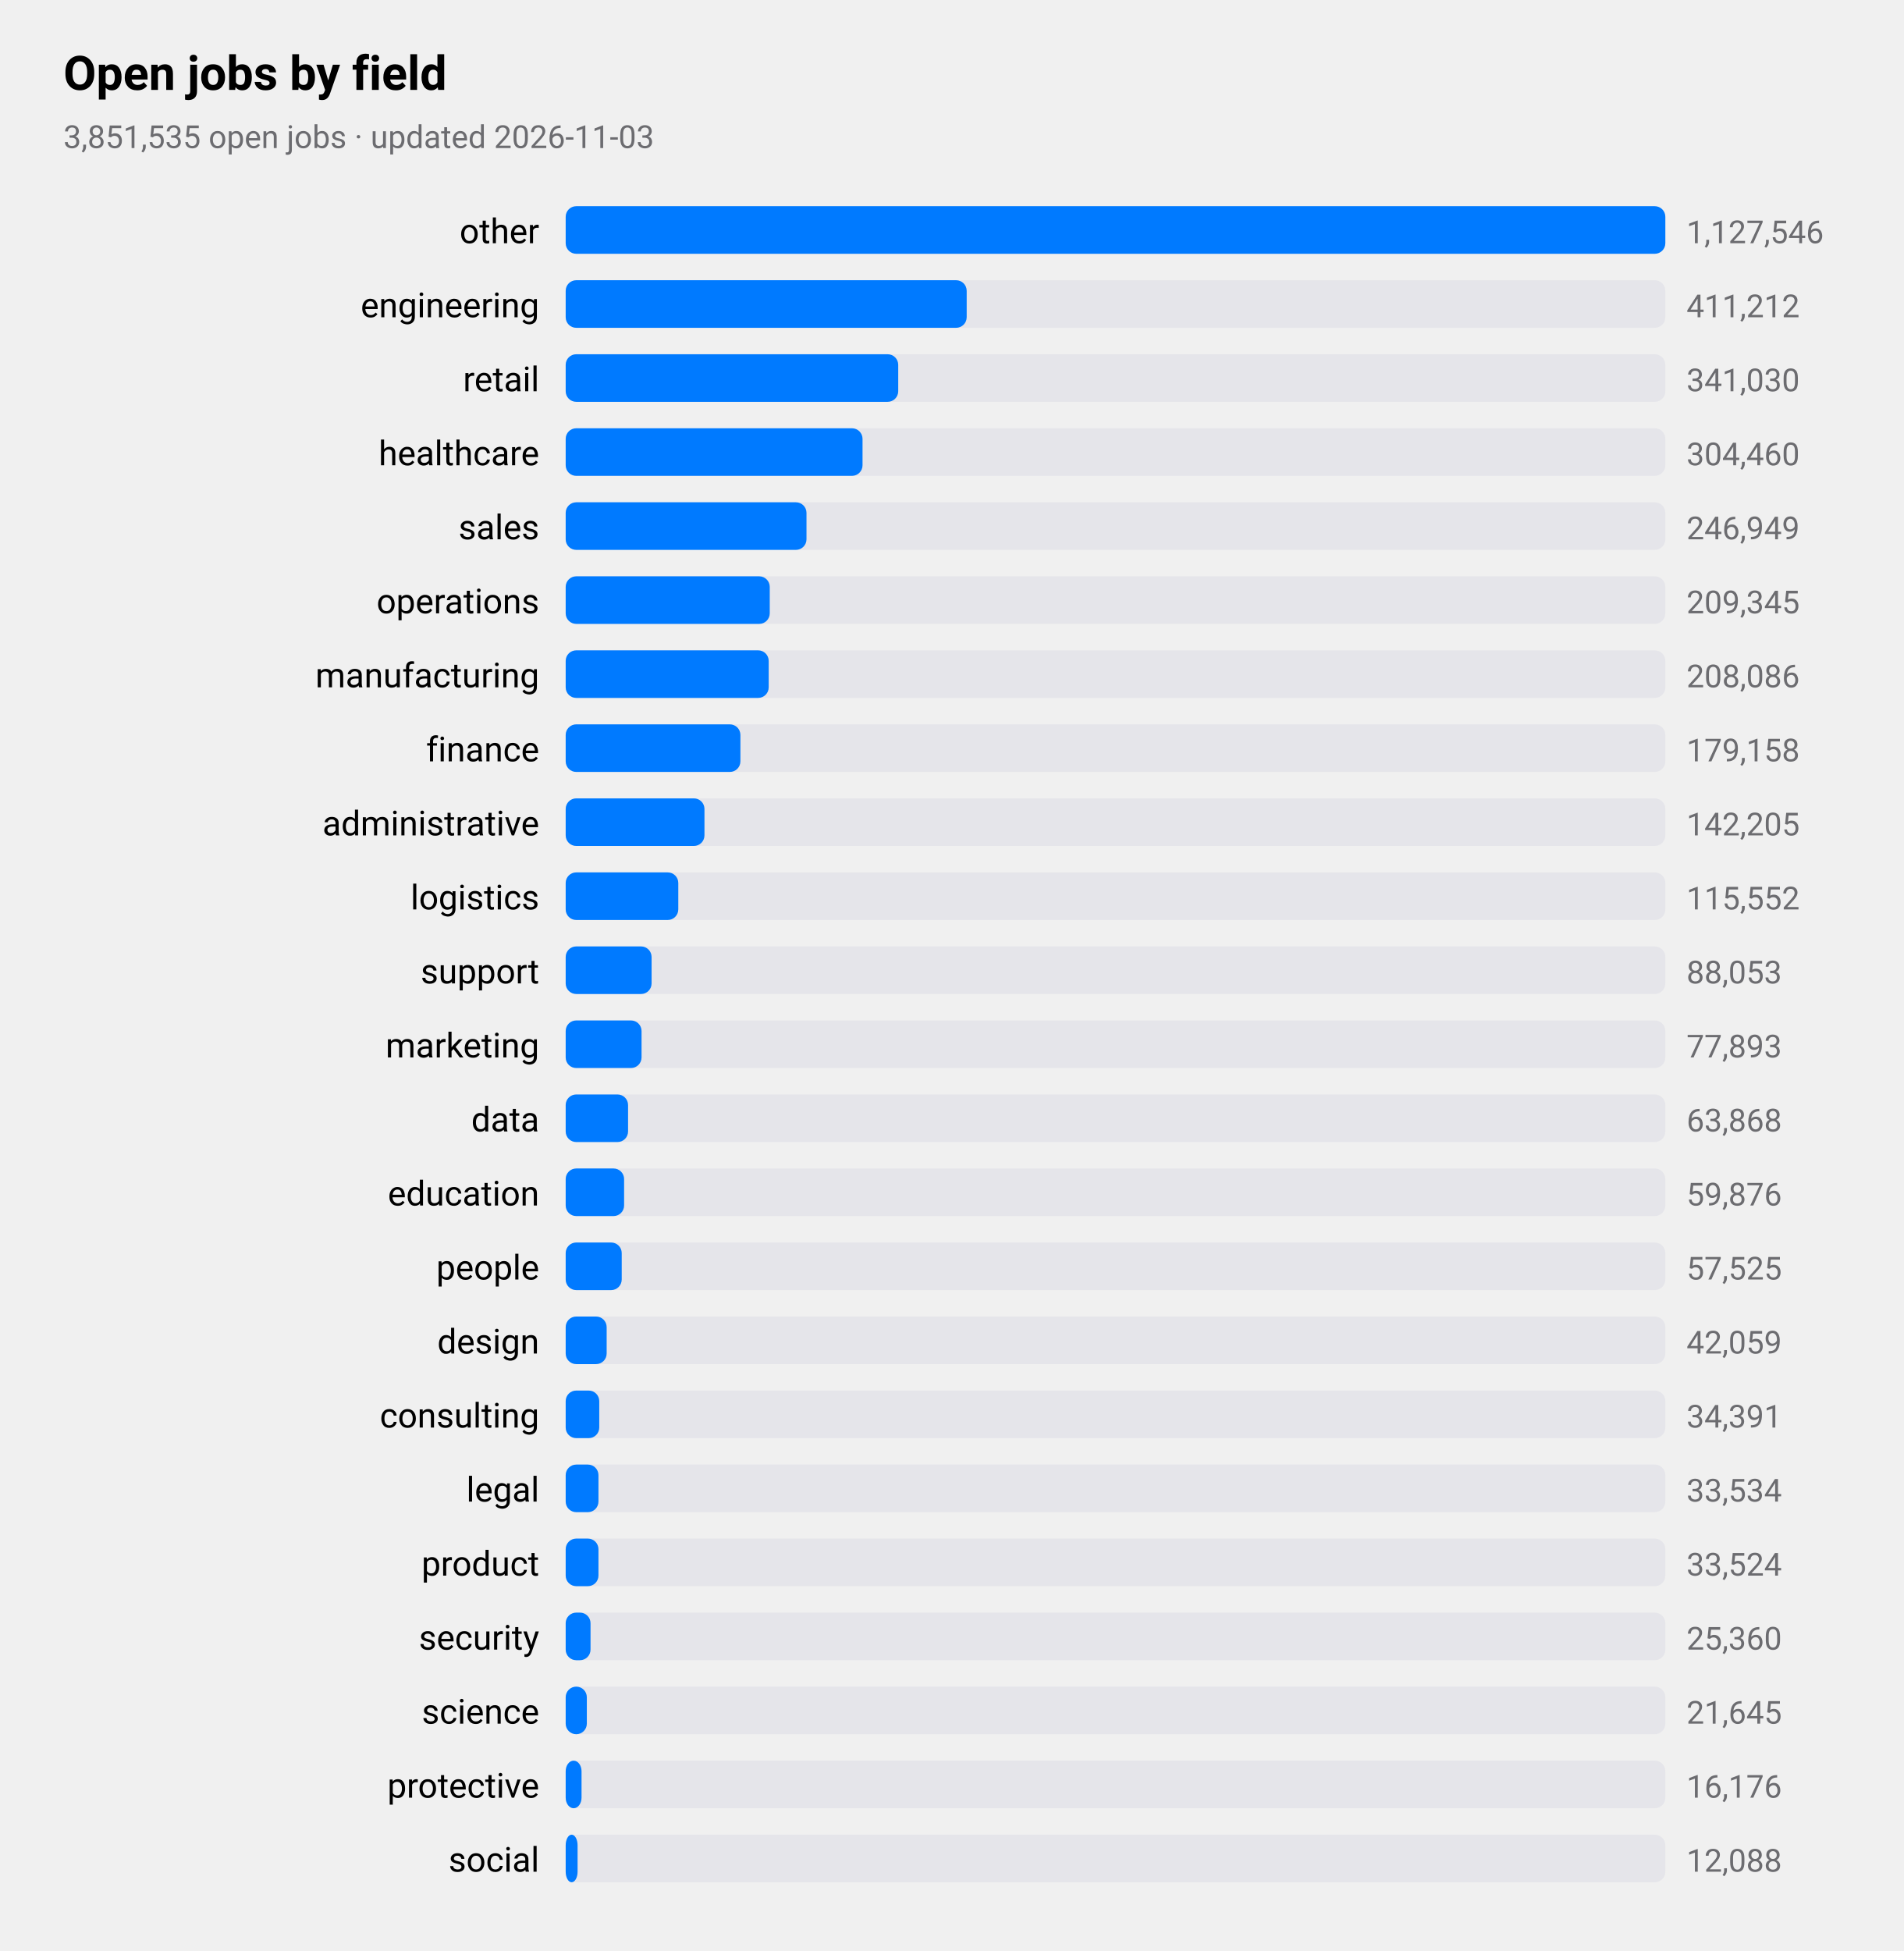
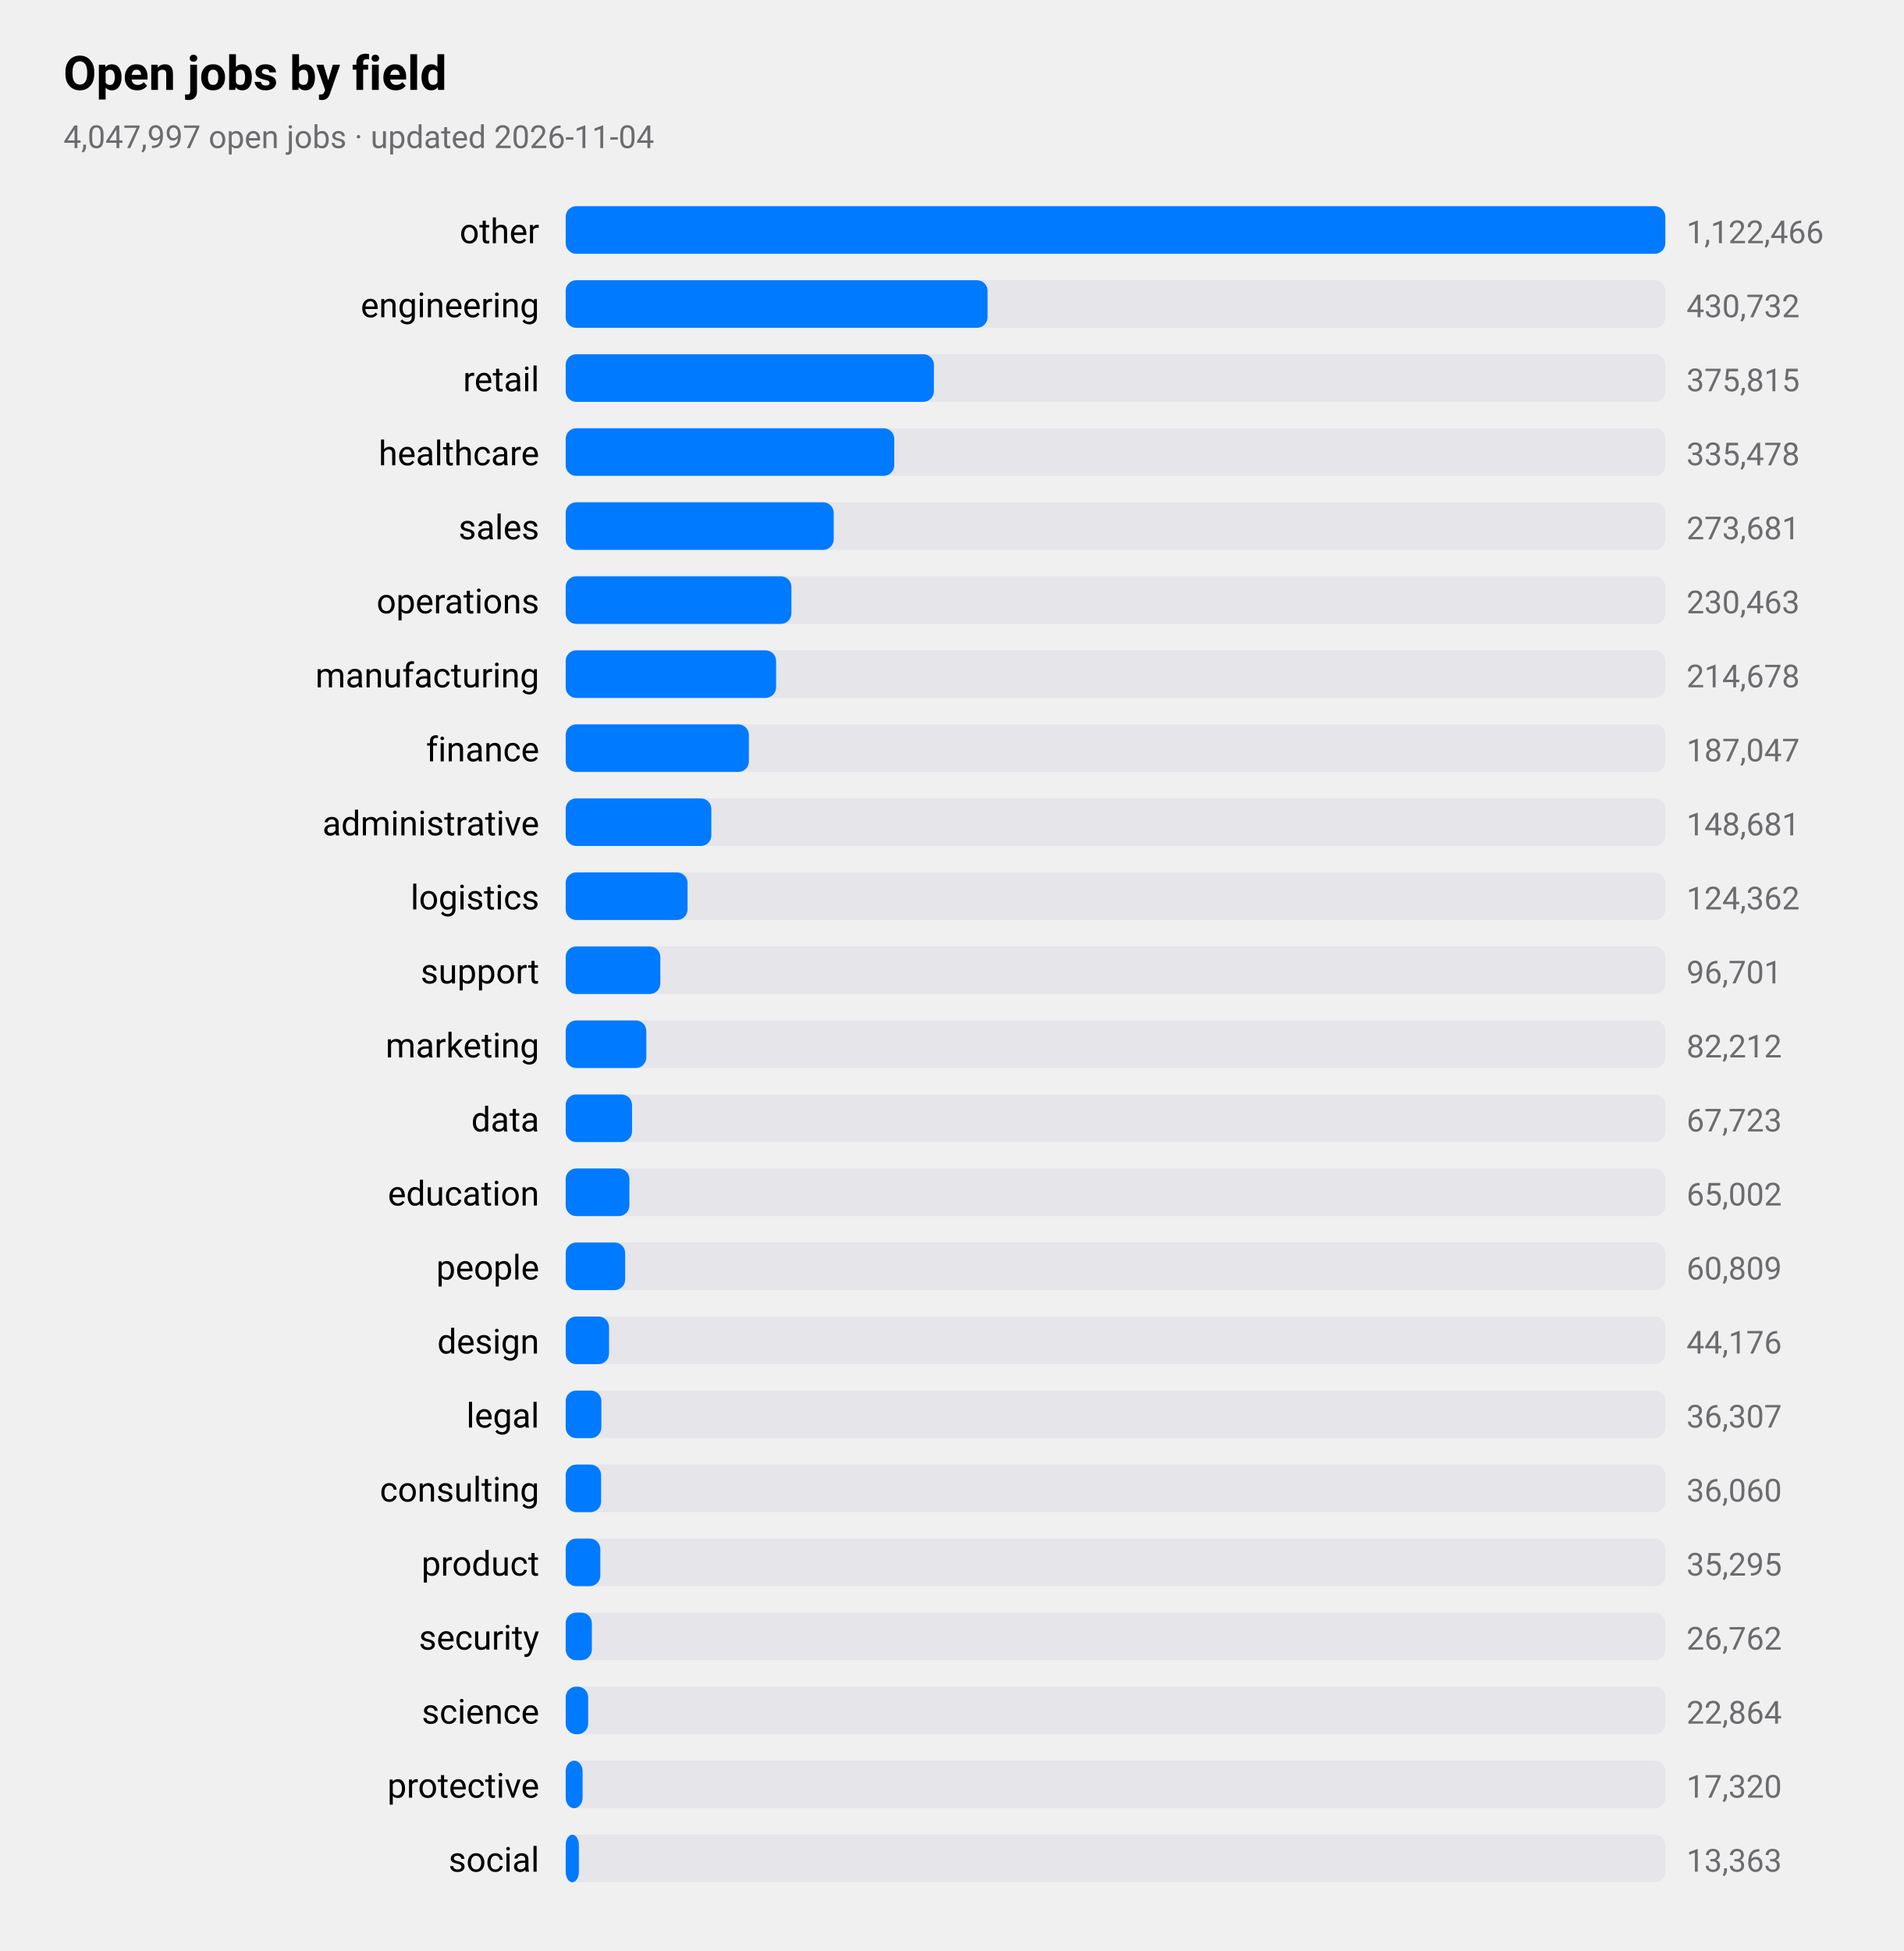
<svg xmlns="http://www.w3.org/2000/svg" viewBox="0 0 720 738" width="720" height="738" role="img" aria-label="Open jobs by field">
  <style>
text{font-family:-apple-system,BlinkMacSystemFont,"SF Pro Text","Helvetica Neue","Segoe UI",Roboto,sans-serif;fill:#000}
.sub,.val,.axis{fill:#6c6c70}.bar{fill:#007aff}.track{fill:#e5e5ea}.grid{stroke:#d1d1d6}
.l1{fill:none;stroke:#007aff;stroke-width:2.5}.d1{fill:#007aff}.l2{fill:none;stroke:#ff9500;stroke-width:2.5}.d2{fill:#ff9500}
.l3{fill:none;stroke:#34c759;stroke-width:2.5}.d3{fill:#34c759}.l4{fill:none;stroke:#af52de;stroke-width:2.5}.d4{fill:#af52de}
.l5{fill:none;stroke:#ff3b30;stroke-width:2.5}.d5{fill:#ff3b30}.l6{fill:none;stroke:#00b8d4;stroke-width:2.5}.d6{fill:#00b8d4}
@media(prefers-color-scheme:dark){text{fill:#fff}.sub,.val,.axis{fill:#98989d}.bar{fill:#0a84ff}.track{fill:#2c2c2e}.grid{stroke:#38383a}
.l1{stroke:#0a84ff}.d1{fill:#0a84ff}.l2{stroke:#ff9f0a}.d2{fill:#ff9f0a}
.l3{stroke:#30d158}.d3{fill:#30d158}.l4{stroke:#bf5af2}.d4{fill:#bf5af2}.l5{stroke:#ff453a}.d5{fill:#ff453a}.l6{stroke:#40cbe0}.d6{fill:#40cbe0}}
</style>
  <text x="24" y="34" font-size="18" font-weight="600">Open jobs by field</text>
-   <text class="sub" x="24" y="56" font-size="12">3,851,535 open jobs · updated 2026-11-03</text>
+   <text class="sub" x="24" y="56" font-size="12">4,047,997 open jobs · updated 2026-11-04</text>
  <text x="204" y="92" font-size="13" text-anchor="end">other</text>
  <rect class="track" x="214" y="78" width="416" height="18" rx="4" />
  <rect class="bar" x="214" y="78" width="416.0" height="18" rx="4" />
-   <text class="val" x="638" y="92" font-size="12">1,127,546</text>
+   <text class="val" x="638" y="92" font-size="12">1,122,466</text>
  <text x="204" y="120" font-size="13" text-anchor="end">engineering</text>
  <rect class="track" x="214" y="106" width="416" height="18" rx="4" />
-   <rect class="bar" x="214" y="106" width="151.7" height="18" rx="4" />
-   <text class="val" x="638" y="120" font-size="12">411,212</text>
+   <rect class="bar" x="214" y="106" width="159.6" height="18" rx="4" />
+   <text class="val" x="638" y="120" font-size="12">430,732</text>
  <text x="204" y="148" font-size="13" text-anchor="end">retail</text>
  <rect class="track" x="214" y="134" width="416" height="18" rx="4" />
-   <rect class="bar" x="214" y="134" width="125.8" height="18" rx="4" />
-   <text class="val" x="638" y="148" font-size="12">341,030</text>
+   <rect class="bar" x="214" y="134" width="139.3" height="18" rx="4" />
+   <text class="val" x="638" y="148" font-size="12">375,815</text>
  <text x="204" y="176" font-size="13" text-anchor="end">healthcare</text>
  <rect class="track" x="214" y="162" width="416" height="18" rx="4" />
-   <rect class="bar" x="214" y="162" width="112.3" height="18" rx="4" />
-   <text class="val" x="638" y="176" font-size="12">304,460</text>
+   <rect class="bar" x="214" y="162" width="124.3" height="18" rx="4" />
+   <text class="val" x="638" y="176" font-size="12">335,478</text>
  <text x="204" y="204" font-size="13" text-anchor="end">sales</text>
  <rect class="track" x="214" y="190" width="416" height="18" rx="4" />
-   <rect class="bar" x="214" y="190" width="91.1" height="18" rx="4" />
-   <text class="val" x="638" y="204" font-size="12">246,949</text>
+   <rect class="bar" x="214" y="190" width="101.4" height="18" rx="4" />
+   <text class="val" x="638" y="204" font-size="12">273,681</text>
  <text x="204" y="232" font-size="13" text-anchor="end">operations</text>
  <rect class="track" x="214" y="218" width="416" height="18" rx="4" />
-   <rect class="bar" x="214" y="218" width="77.2" height="18" rx="4" />
-   <text class="val" x="638" y="232" font-size="12">209,345</text>
+   <rect class="bar" x="214" y="218" width="85.4" height="18" rx="4" />
+   <text class="val" x="638" y="232" font-size="12">230,463</text>
  <text x="204" y="260" font-size="13" text-anchor="end">manufacturing</text>
  <rect class="track" x="214" y="246" width="416" height="18" rx="4" />
-   <rect class="bar" x="214" y="246" width="76.8" height="18" rx="4" />
-   <text class="val" x="638" y="260" font-size="12">208,086</text>
+   <rect class="bar" x="214" y="246" width="79.6" height="18" rx="4" />
+   <text class="val" x="638" y="260" font-size="12">214,678</text>
  <text x="204" y="288" font-size="13" text-anchor="end">finance</text>
  <rect class="track" x="214" y="274" width="416" height="18" rx="4" />
-   <rect class="bar" x="214" y="274" width="66.1" height="18" rx="4" />
-   <text class="val" x="638" y="288" font-size="12">179,158</text>
+   <rect class="bar" x="214" y="274" width="69.3" height="18" rx="4" />
+   <text class="val" x="638" y="288" font-size="12">187,047</text>
  <text x="204" y="316" font-size="13" text-anchor="end">administrative</text>
  <rect class="track" x="214" y="302" width="416" height="18" rx="4" />
-   <rect class="bar" x="214" y="302" width="52.5" height="18" rx="4" />
-   <text class="val" x="638" y="316" font-size="12">142,205</text>
+   <rect class="bar" x="214" y="302" width="55.1" height="18" rx="4" />
+   <text class="val" x="638" y="316" font-size="12">148,681</text>
  <text x="204" y="344" font-size="13" text-anchor="end">logistics</text>
  <rect class="track" x="214" y="330" width="416" height="18" rx="4" />
-   <rect class="bar" x="214" y="330" width="42.6" height="18" rx="4" />
-   <text class="val" x="638" y="344" font-size="12">115,552</text>
+   <rect class="bar" x="214" y="330" width="46.1" height="18" rx="4" />
+   <text class="val" x="638" y="344" font-size="12">124,362</text>
  <text x="204" y="372" font-size="13" text-anchor="end">support</text>
  <rect class="track" x="214" y="358" width="416" height="18" rx="4" />
-   <rect class="bar" x="214" y="358" width="32.5" height="18" rx="4" />
-   <text class="val" x="638" y="372" font-size="12">88,053</text>
+   <rect class="bar" x="214" y="358" width="35.8" height="18" rx="4" />
+   <text class="val" x="638" y="372" font-size="12">96,701</text>
  <text x="204" y="400" font-size="13" text-anchor="end">marketing</text>
  <rect class="track" x="214" y="386" width="416" height="18" rx="4" />
-   <rect class="bar" x="214" y="386" width="28.7" height="18" rx="4" />
-   <text class="val" x="638" y="400" font-size="12">77,893</text>
+   <rect class="bar" x="214" y="386" width="30.5" height="18" rx="4" />
+   <text class="val" x="638" y="400" font-size="12">82,212</text>
  <text x="204" y="428" font-size="13" text-anchor="end">data</text>
  <rect class="track" x="214" y="414" width="416" height="18" rx="4" />
-   <rect class="bar" x="214" y="414" width="23.6" height="18" rx="4" />
-   <text class="val" x="638" y="428" font-size="12">63,868</text>
+   <rect class="bar" x="214" y="414" width="25.1" height="18" rx="4" />
+   <text class="val" x="638" y="428" font-size="12">67,723</text>
  <text x="204" y="456" font-size="13" text-anchor="end">education</text>
  <rect class="track" x="214" y="442" width="416" height="18" rx="4" />
-   <rect class="bar" x="214" y="442" width="22.1" height="18" rx="4" />
-   <text class="val" x="638" y="456" font-size="12">59,876</text>
+   <rect class="bar" x="214" y="442" width="24.1" height="18" rx="4" />
+   <text class="val" x="638" y="456" font-size="12">65,002</text>
  <text x="204" y="484" font-size="13" text-anchor="end">people</text>
  <rect class="track" x="214" y="470" width="416" height="18" rx="4" />
-   <rect class="bar" x="214" y="470" width="21.2" height="18" rx="4" />
-   <text class="val" x="638" y="484" font-size="12">57,525</text>
+   <rect class="bar" x="214" y="470" width="22.5" height="18" rx="4" />
+   <text class="val" x="638" y="484" font-size="12">60,809</text>
  <text x="204" y="512" font-size="13" text-anchor="end">design</text>
  <rect class="track" x="214" y="498" width="416" height="18" rx="4" />
-   <rect class="bar" x="214" y="498" width="15.5" height="18" rx="4" />
-   <text class="val" x="638" y="512" font-size="12">42,059</text>
-   <text x="204" y="540" font-size="13" text-anchor="end">consulting</text>
+   <rect class="bar" x="214" y="498" width="16.4" height="18" rx="4" />
+   <text class="val" x="638" y="512" font-size="12">44,176</text>
+   <text x="204" y="540" font-size="13" text-anchor="end">legal</text>
  <rect class="track" x="214" y="526" width="416" height="18" rx="4" />
-   <rect class="bar" x="214" y="526" width="12.7" height="18" rx="4" />
-   <text class="val" x="638" y="540" font-size="12">34,391</text>
-   <text x="204" y="568" font-size="13" text-anchor="end">legal</text>
+   <rect class="bar" x="214" y="526" width="13.5" height="18" rx="4" />
+   <text class="val" x="638" y="540" font-size="12">36,307</text>
+   <text x="204" y="568" font-size="13" text-anchor="end">consulting</text>
  <rect class="track" x="214" y="554" width="416" height="18" rx="4" />
-   <rect class="bar" x="214" y="554" width="12.4" height="18" rx="4" />
-   <text class="val" x="638" y="568" font-size="12">33,534</text>
+   <rect class="bar" x="214" y="554" width="13.4" height="18" rx="4" />
+   <text class="val" x="638" y="568" font-size="12">36,060</text>
  <text x="204" y="596" font-size="13" text-anchor="end">product</text>
  <rect class="track" x="214" y="582" width="416" height="18" rx="4" />
-   <rect class="bar" x="214" y="582" width="12.4" height="18" rx="4" />
-   <text class="val" x="638" y="596" font-size="12">33,524</text>
+   <rect class="bar" x="214" y="582" width="13.1" height="18" rx="4" />
+   <text class="val" x="638" y="596" font-size="12">35,295</text>
  <text x="204" y="624" font-size="13" text-anchor="end">security</text>
  <rect class="track" x="214" y="610" width="416" height="18" rx="4" />
-   <rect class="bar" x="214" y="610" width="9.4" height="18" rx="4" />
-   <text class="val" x="638" y="624" font-size="12">25,360</text>
+   <rect class="bar" x="214" y="610" width="9.9" height="18" rx="4" />
+   <text class="val" x="638" y="624" font-size="12">26,762</text>
  <text x="204" y="652" font-size="13" text-anchor="end">science</text>
  <rect class="track" x="214" y="638" width="416" height="18" rx="4" />
-   <rect class="bar" x="214" y="638" width="8.0" height="18" rx="4" />
-   <text class="val" x="638" y="652" font-size="12">21,645</text>
+   <rect class="bar" x="214" y="638" width="8.5" height="18" rx="4" />
+   <text class="val" x="638" y="652" font-size="12">22,864</text>
  <text x="204" y="680" font-size="13" text-anchor="end">protective</text>
  <rect class="track" x="214" y="666" width="416" height="18" rx="4" />
-   <rect class="bar" x="214" y="666" width="6.0" height="18" rx="4" />
-   <text class="val" x="638" y="680" font-size="12">16,176</text>
+   <rect class="bar" x="214" y="666" width="6.4" height="18" rx="4" />
+   <text class="val" x="638" y="680" font-size="12">17,320</text>
  <text x="204" y="708" font-size="13" text-anchor="end">social</text>
  <rect class="track" x="214" y="694" width="416" height="18" rx="4" />
-   <rect class="bar" x="214" y="694" width="4.5" height="18" rx="4" />
-   <text class="val" x="638" y="708" font-size="12">12,088</text>
+   <rect class="bar" x="214" y="694" width="5.0" height="18" rx="4" />
+   <text class="val" x="638" y="708" font-size="12">13,363</text>
</svg>
